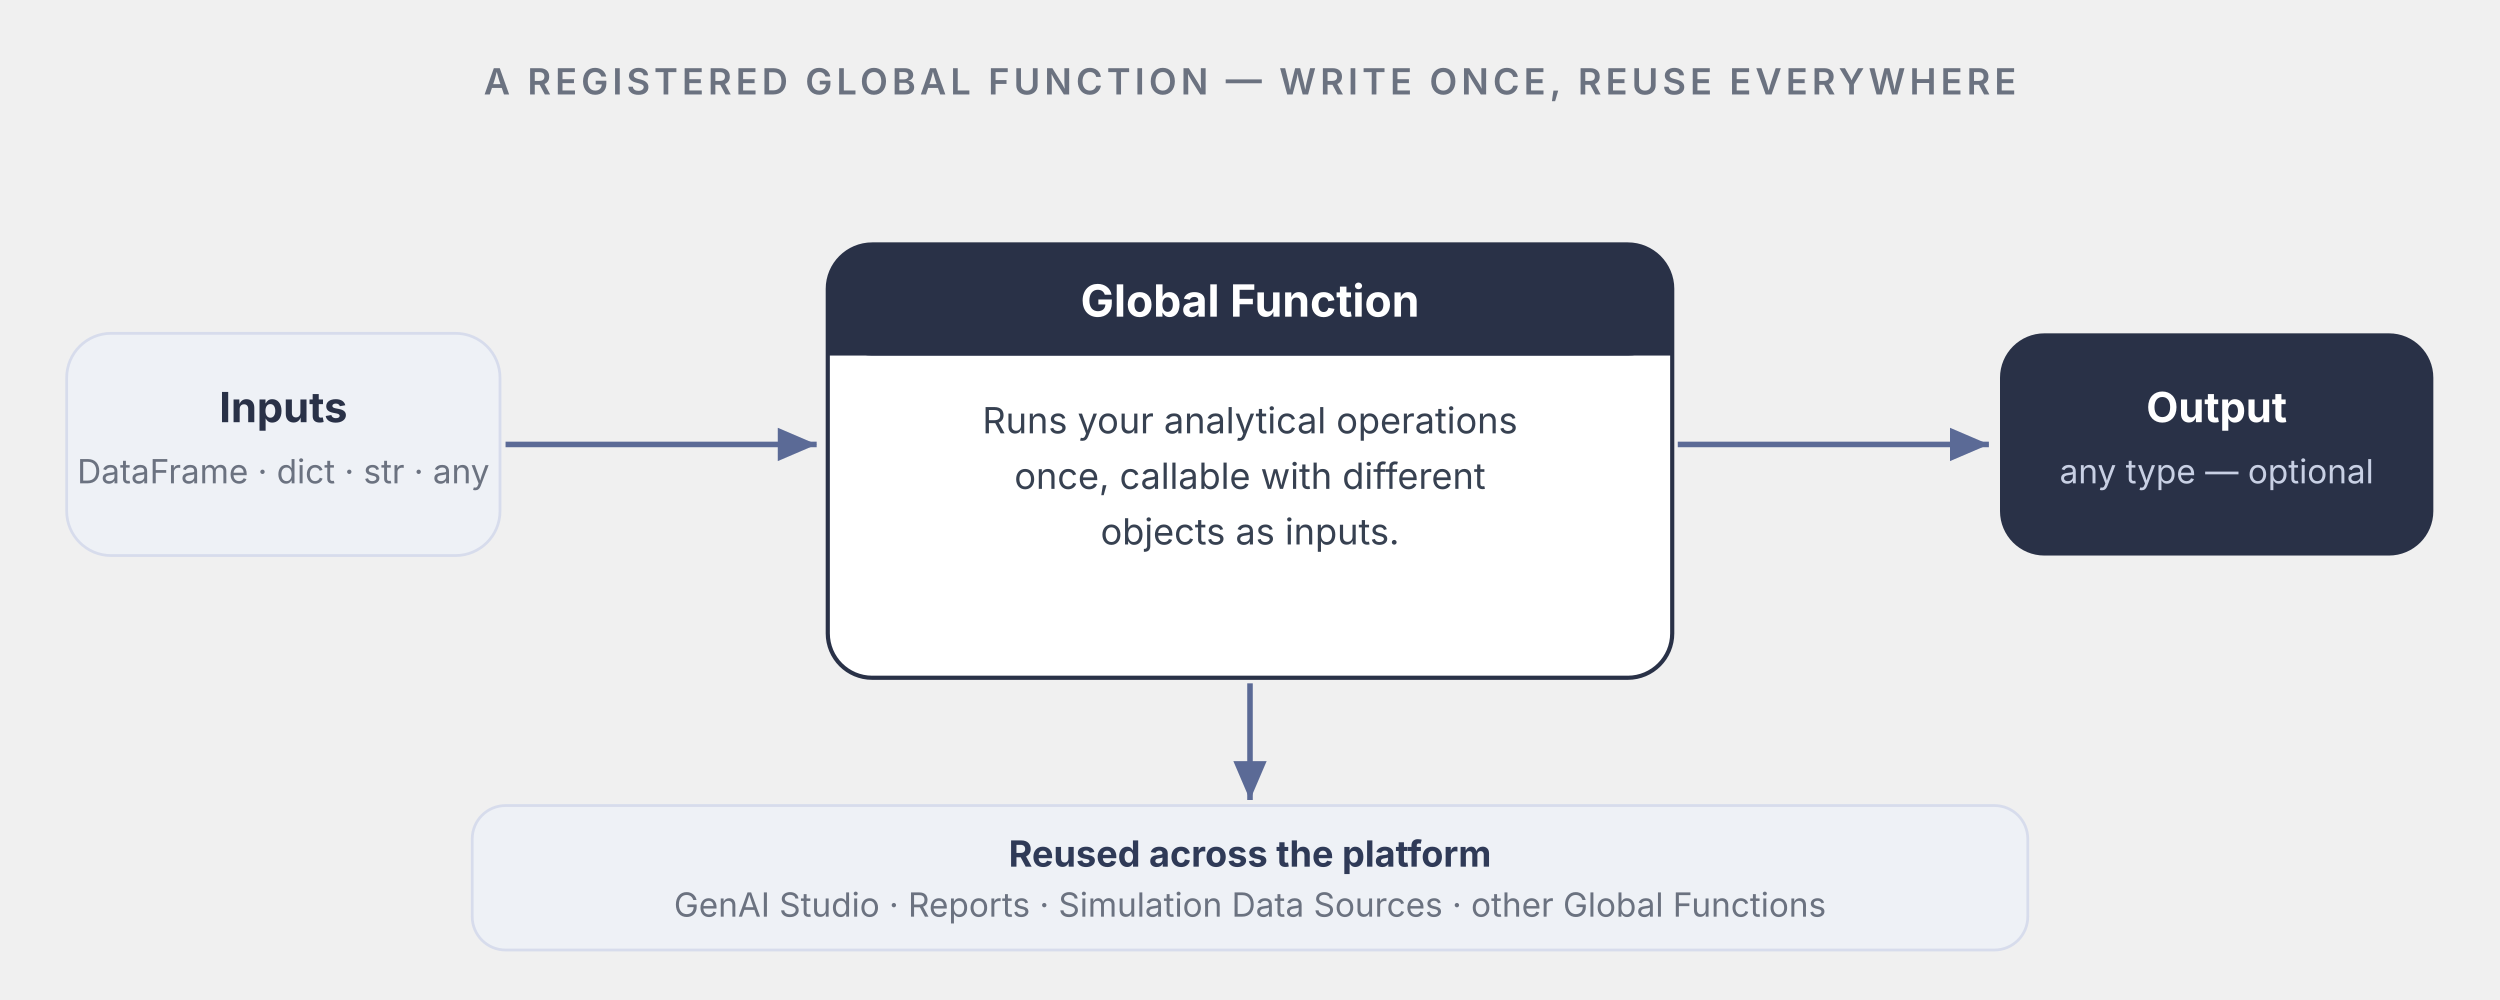
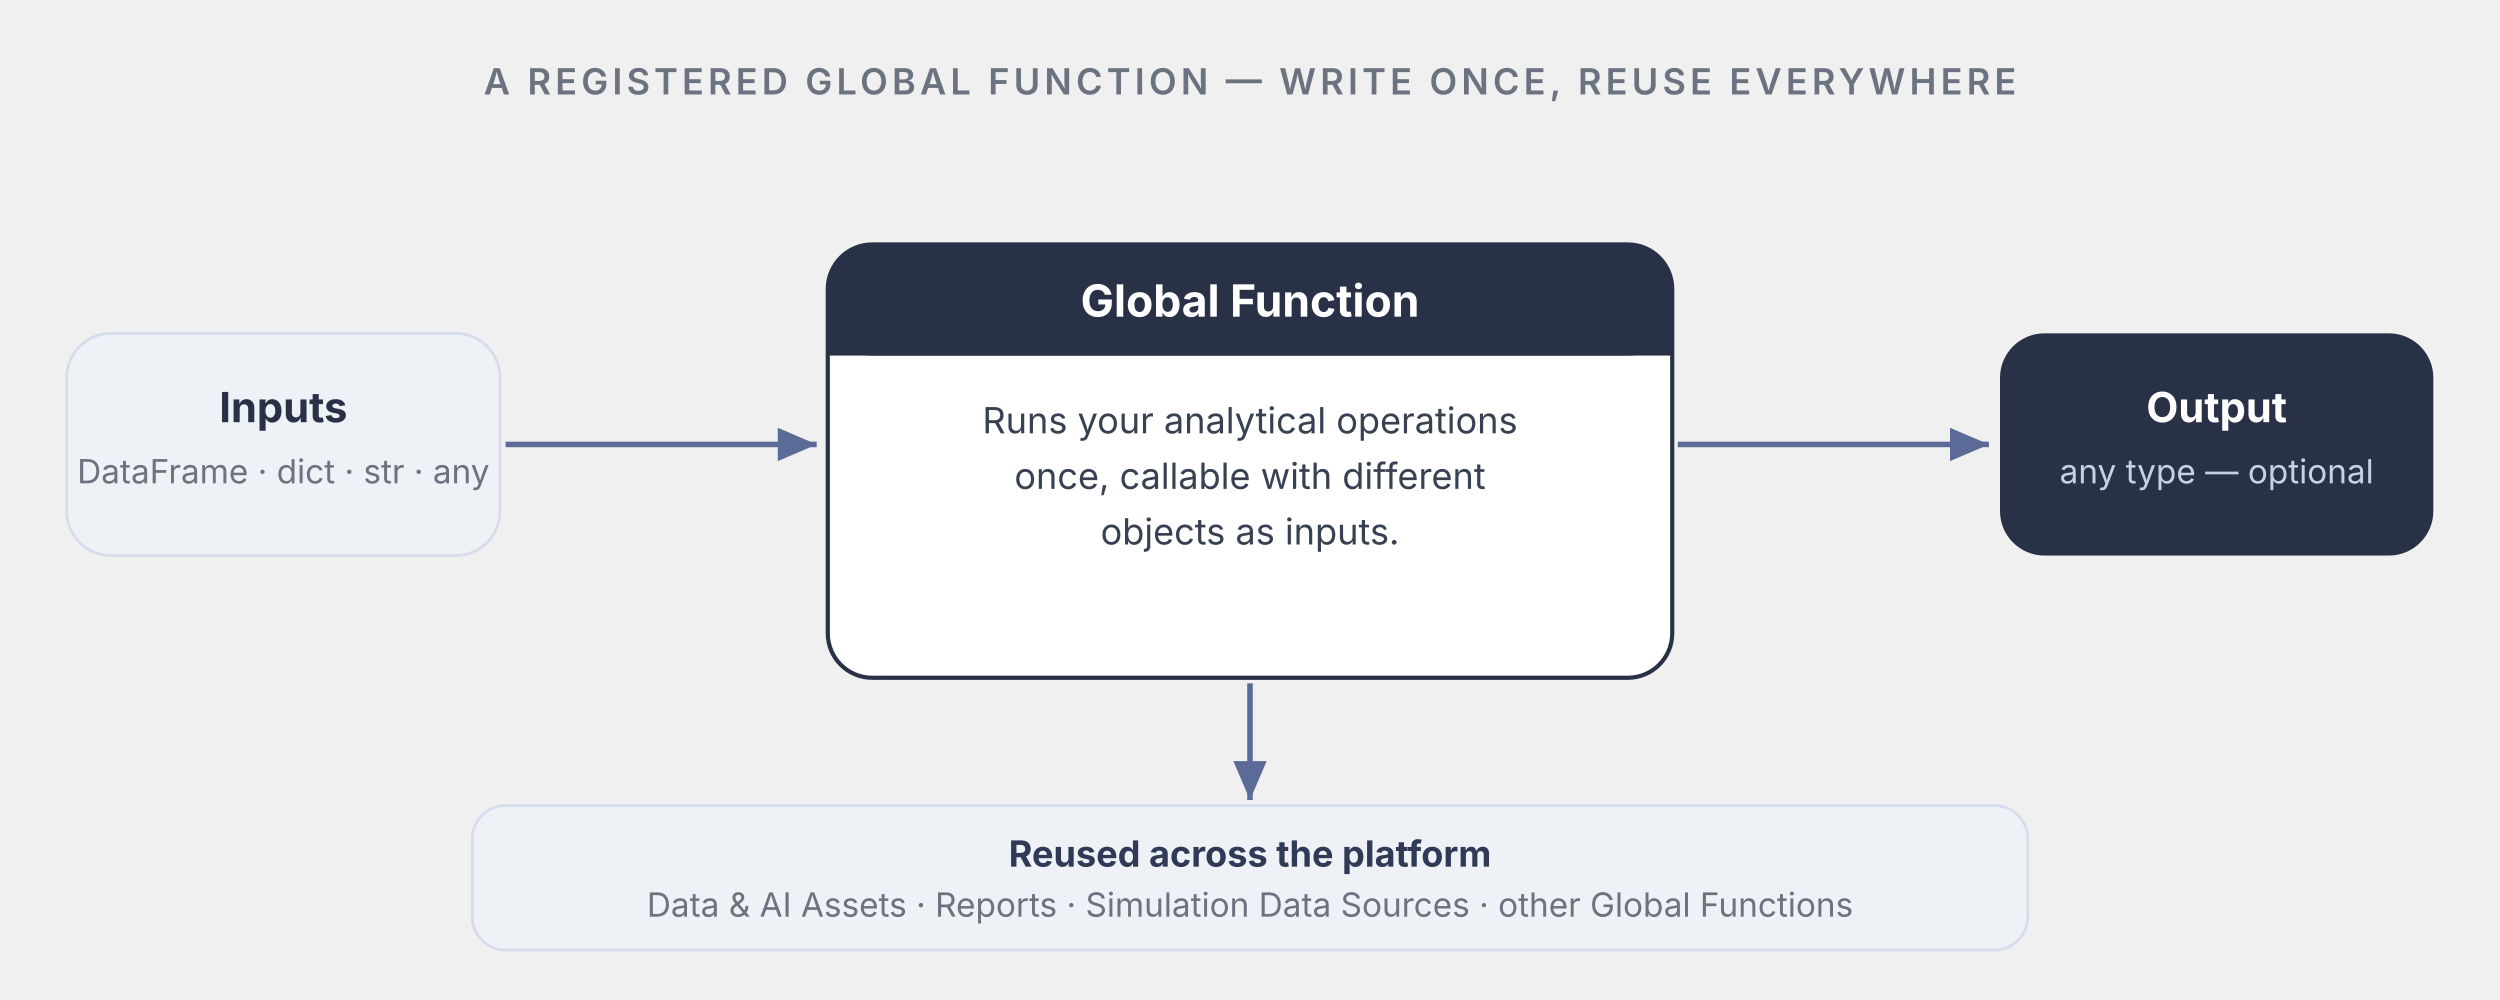
- <svg xmlns="http://www.w3.org/2000/svg" viewBox="0 0 900 360" font-family="'DM Sans', system-ui, -apple-system, Segoe UI, sans-serif" role="img" aria-label="A registered Global Function: inputs of any type flow into reusable logic that runs your analytical operations and returns an output of any type. The same function is reused across the platform — GenAI Studio, Reports, Simulation Data Sources, and other Global Functions.">
+ <svg xmlns="http://www.w3.org/2000/svg" viewBox="0 0 900 360" font-family="'DM Sans', system-ui, -apple-system, Segoe UI, sans-serif" role="img" aria-label="A registered Global Function: inputs of any type flow into reusable logic that runs your analytical operations and returns an output of any type. The same function is reused across the platform — Data &amp; AI Assets, Reports, Simulation Data Sources, and other Global Functions.">
  <defs>
    <marker id="ah-gf" markerWidth="9" markerHeight="9" refX="7" refY="3" orient="auto" markerUnits="strokeWidth">
      <path d="M0,0 L7,3 L0,6 Z" fill="#5b6a96" />
    </marker>
  </defs>
  <text x="450" y="34" text-anchor="middle" font-size="13" letter-spacing="1.5" font-weight="600" fill="#6b7280">A REGISTERED GLOBAL FUNCTION — WRITE ONCE, REUSE EVERYWHERE</text>
  <rect x="24" y="120" width="156" height="80" rx="16" fill="#eef1f6" stroke="#d7dcec" />
  <text x="102" y="152" text-anchor="middle" font-size="15" font-weight="700" fill="#293147">Inputs</text>
  <text x="102" y="174" text-anchor="middle" font-size="12" fill="#6b7280">DataFrame · dict · str · any</text>
  <line x1="182" y1="160" x2="294" y2="160" stroke="#5b6a96" stroke-width="2" marker-end="url(#ah-gf)" />
  <rect x="298" y="88" width="304" height="156" rx="16" fill="#ffffff" stroke="#293147" stroke-width="1.5" />
  <rect x="298" y="88" width="304" height="40" rx="16" fill="#293147" />
  <rect x="298" y="112" width="304" height="16" fill="#293147" />
  <text x="450" y="114" text-anchor="middle" font-size="16" font-weight="700" fill="#ffffff">Global Function</text>
  <text x="450" y="156" text-anchor="middle" font-size="13" fill="#374151">Runs your analytical operations</text>
  <text x="450" y="176" text-anchor="middle" font-size="13" fill="#374151">once, callable with different</text>
  <text x="450" y="196" text-anchor="middle" font-size="13" fill="#374151">objects as inputs.</text>
  <line x1="604" y1="160" x2="716" y2="160" stroke="#5b6a96" stroke-width="2" marker-end="url(#ah-gf)" />
  <rect x="720" y="120" width="156" height="80" rx="16" fill="#293147" />
  <text x="798" y="152" text-anchor="middle" font-size="15" font-weight="700" fill="#ffffff">Output</text>
  <text x="798" y="174" text-anchor="middle" font-size="12" fill="#c8d0e4">any type — optional</text>
  <line x1="450" y1="246" x2="450" y2="288" stroke="#5b6a96" stroke-width="2" marker-end="url(#ah-gf)" />
  <rect x="170" y="290" width="560" height="52" rx="12" fill="#eef1f6" stroke="#d7dcec" />
  <text x="450" y="312" text-anchor="middle" font-size="13" font-weight="700" fill="#2f3a57">Reused across the platform</text>
-   <text x="450" y="330" text-anchor="middle" font-size="12" fill="#6b7280">GenAI Studio · Reports · Simulation Data Sources · other Global Functions</text>
+   <text x="450" y="330" text-anchor="middle" font-size="12" fill="#6b7280">Data &amp; AI Assets · Reports · Simulation Data Sources · other Global Functions</text>
</svg>
